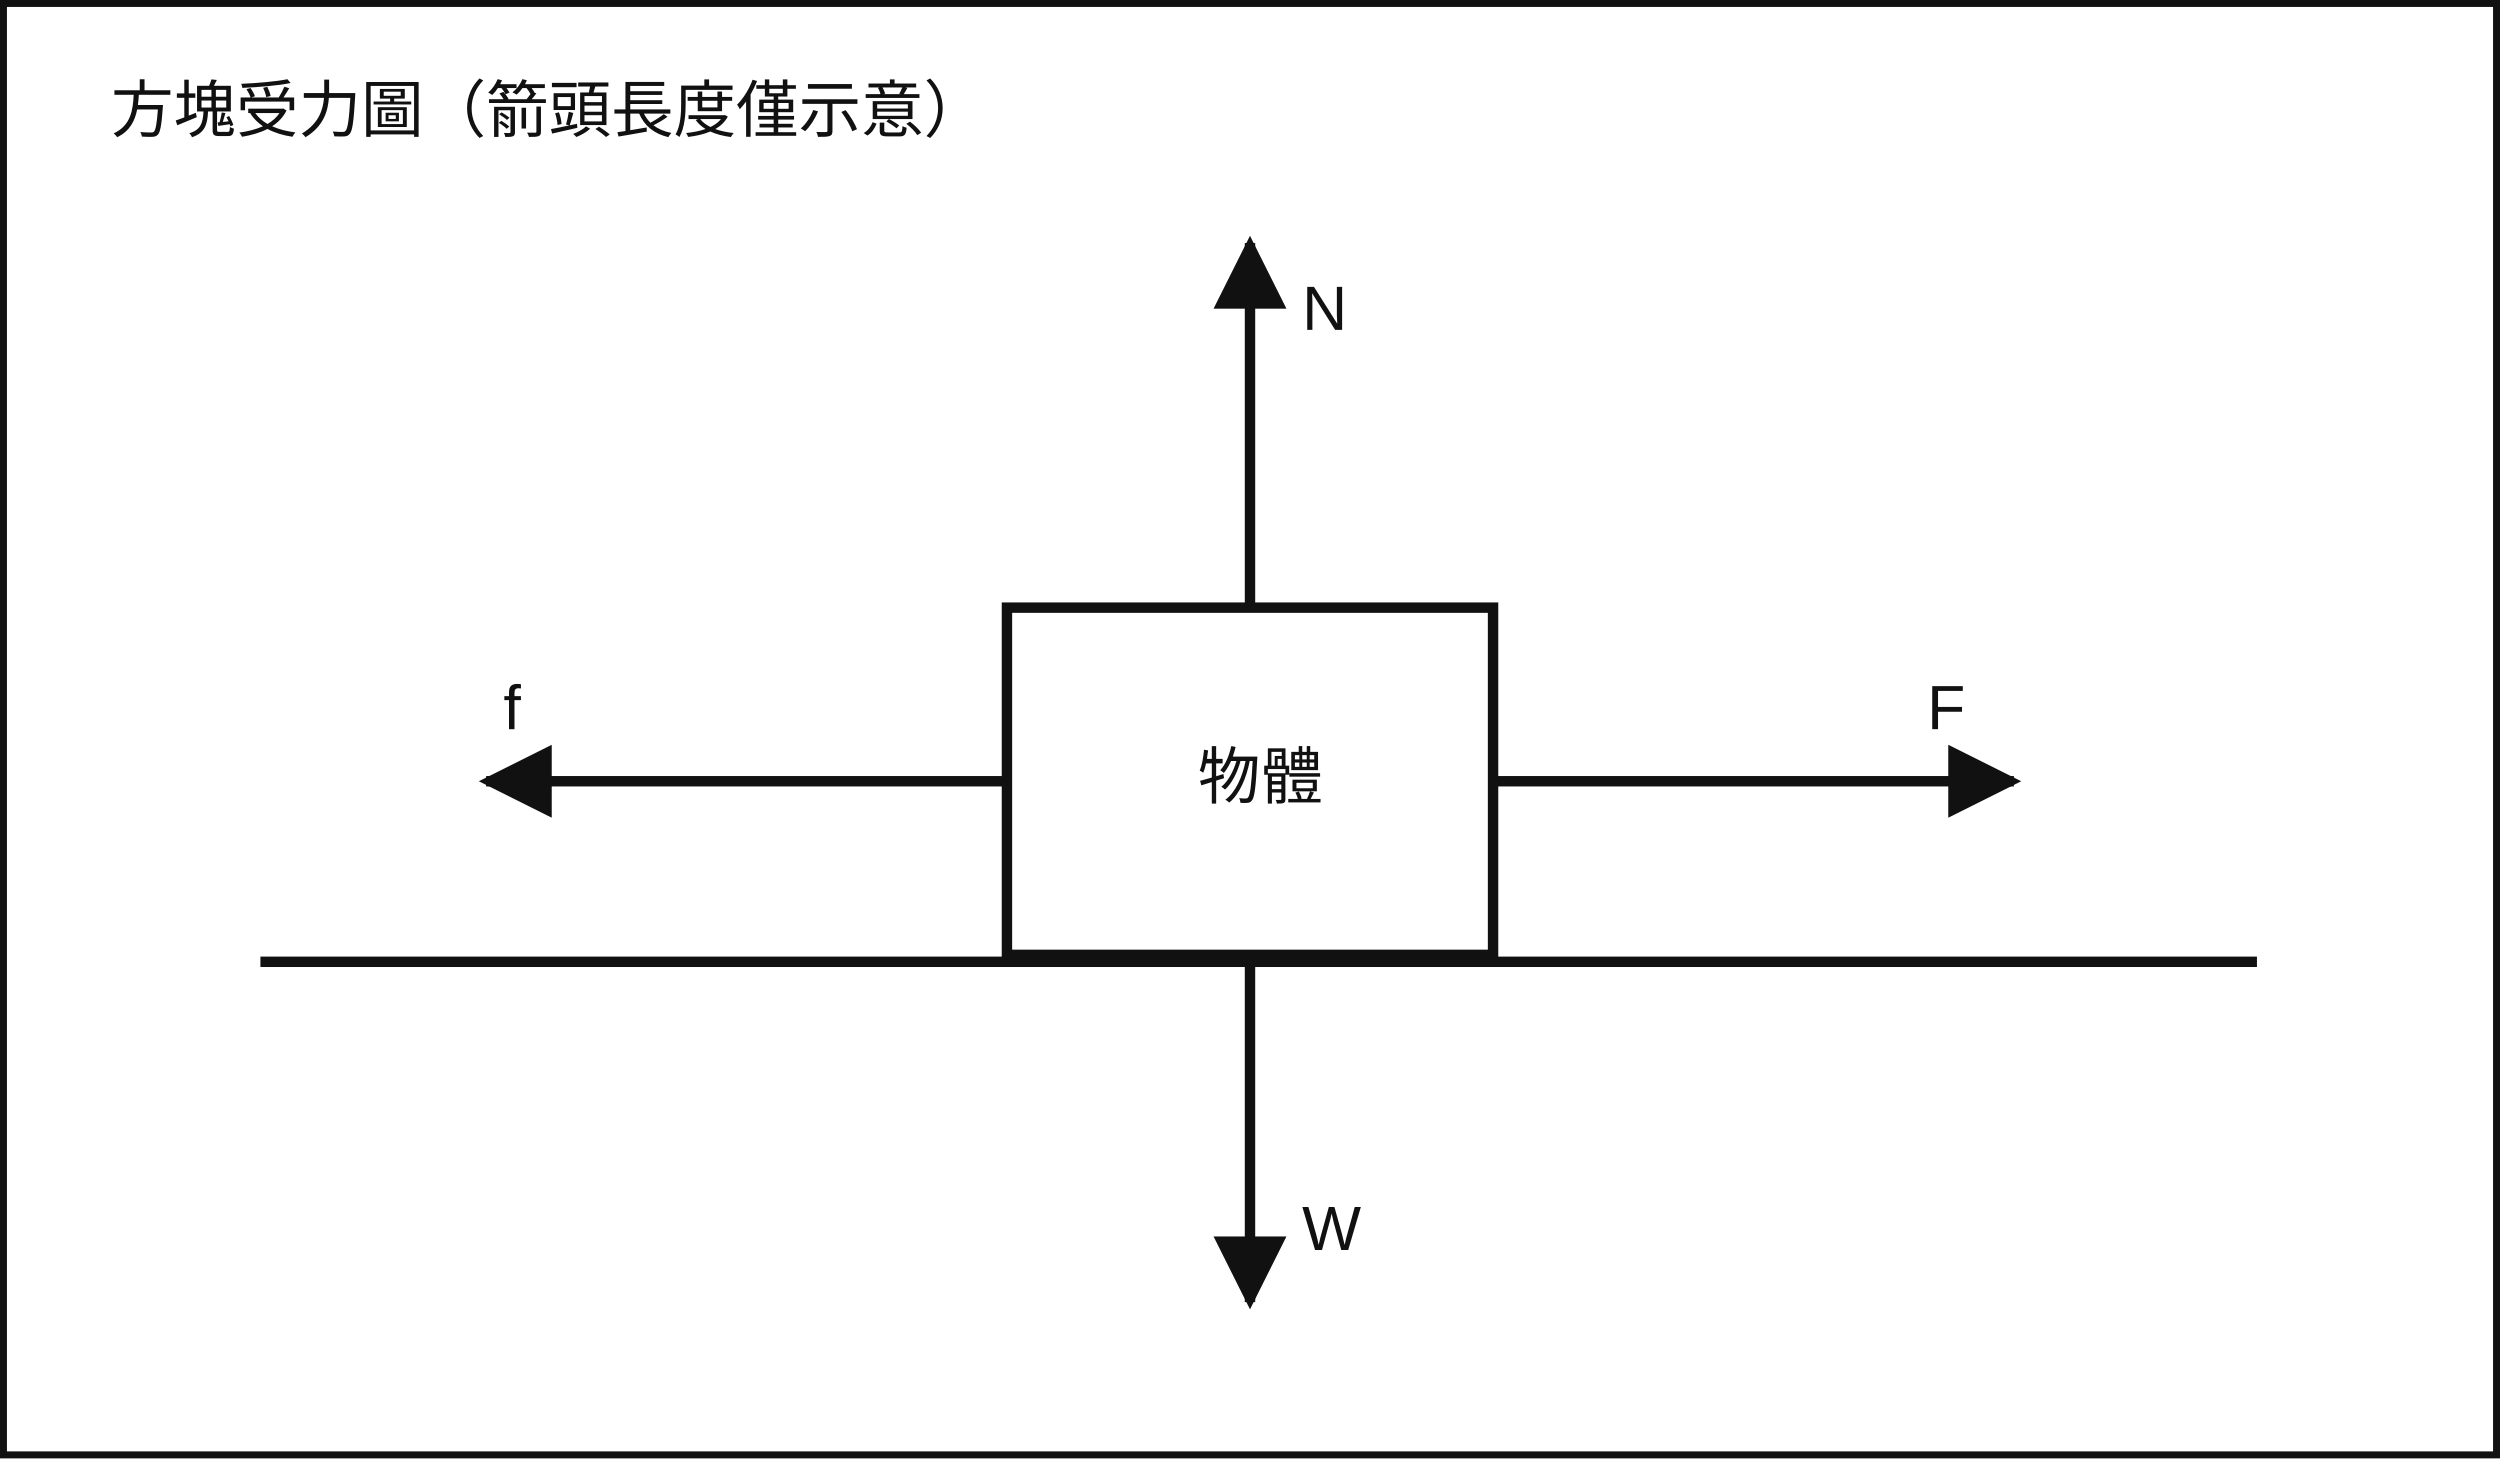
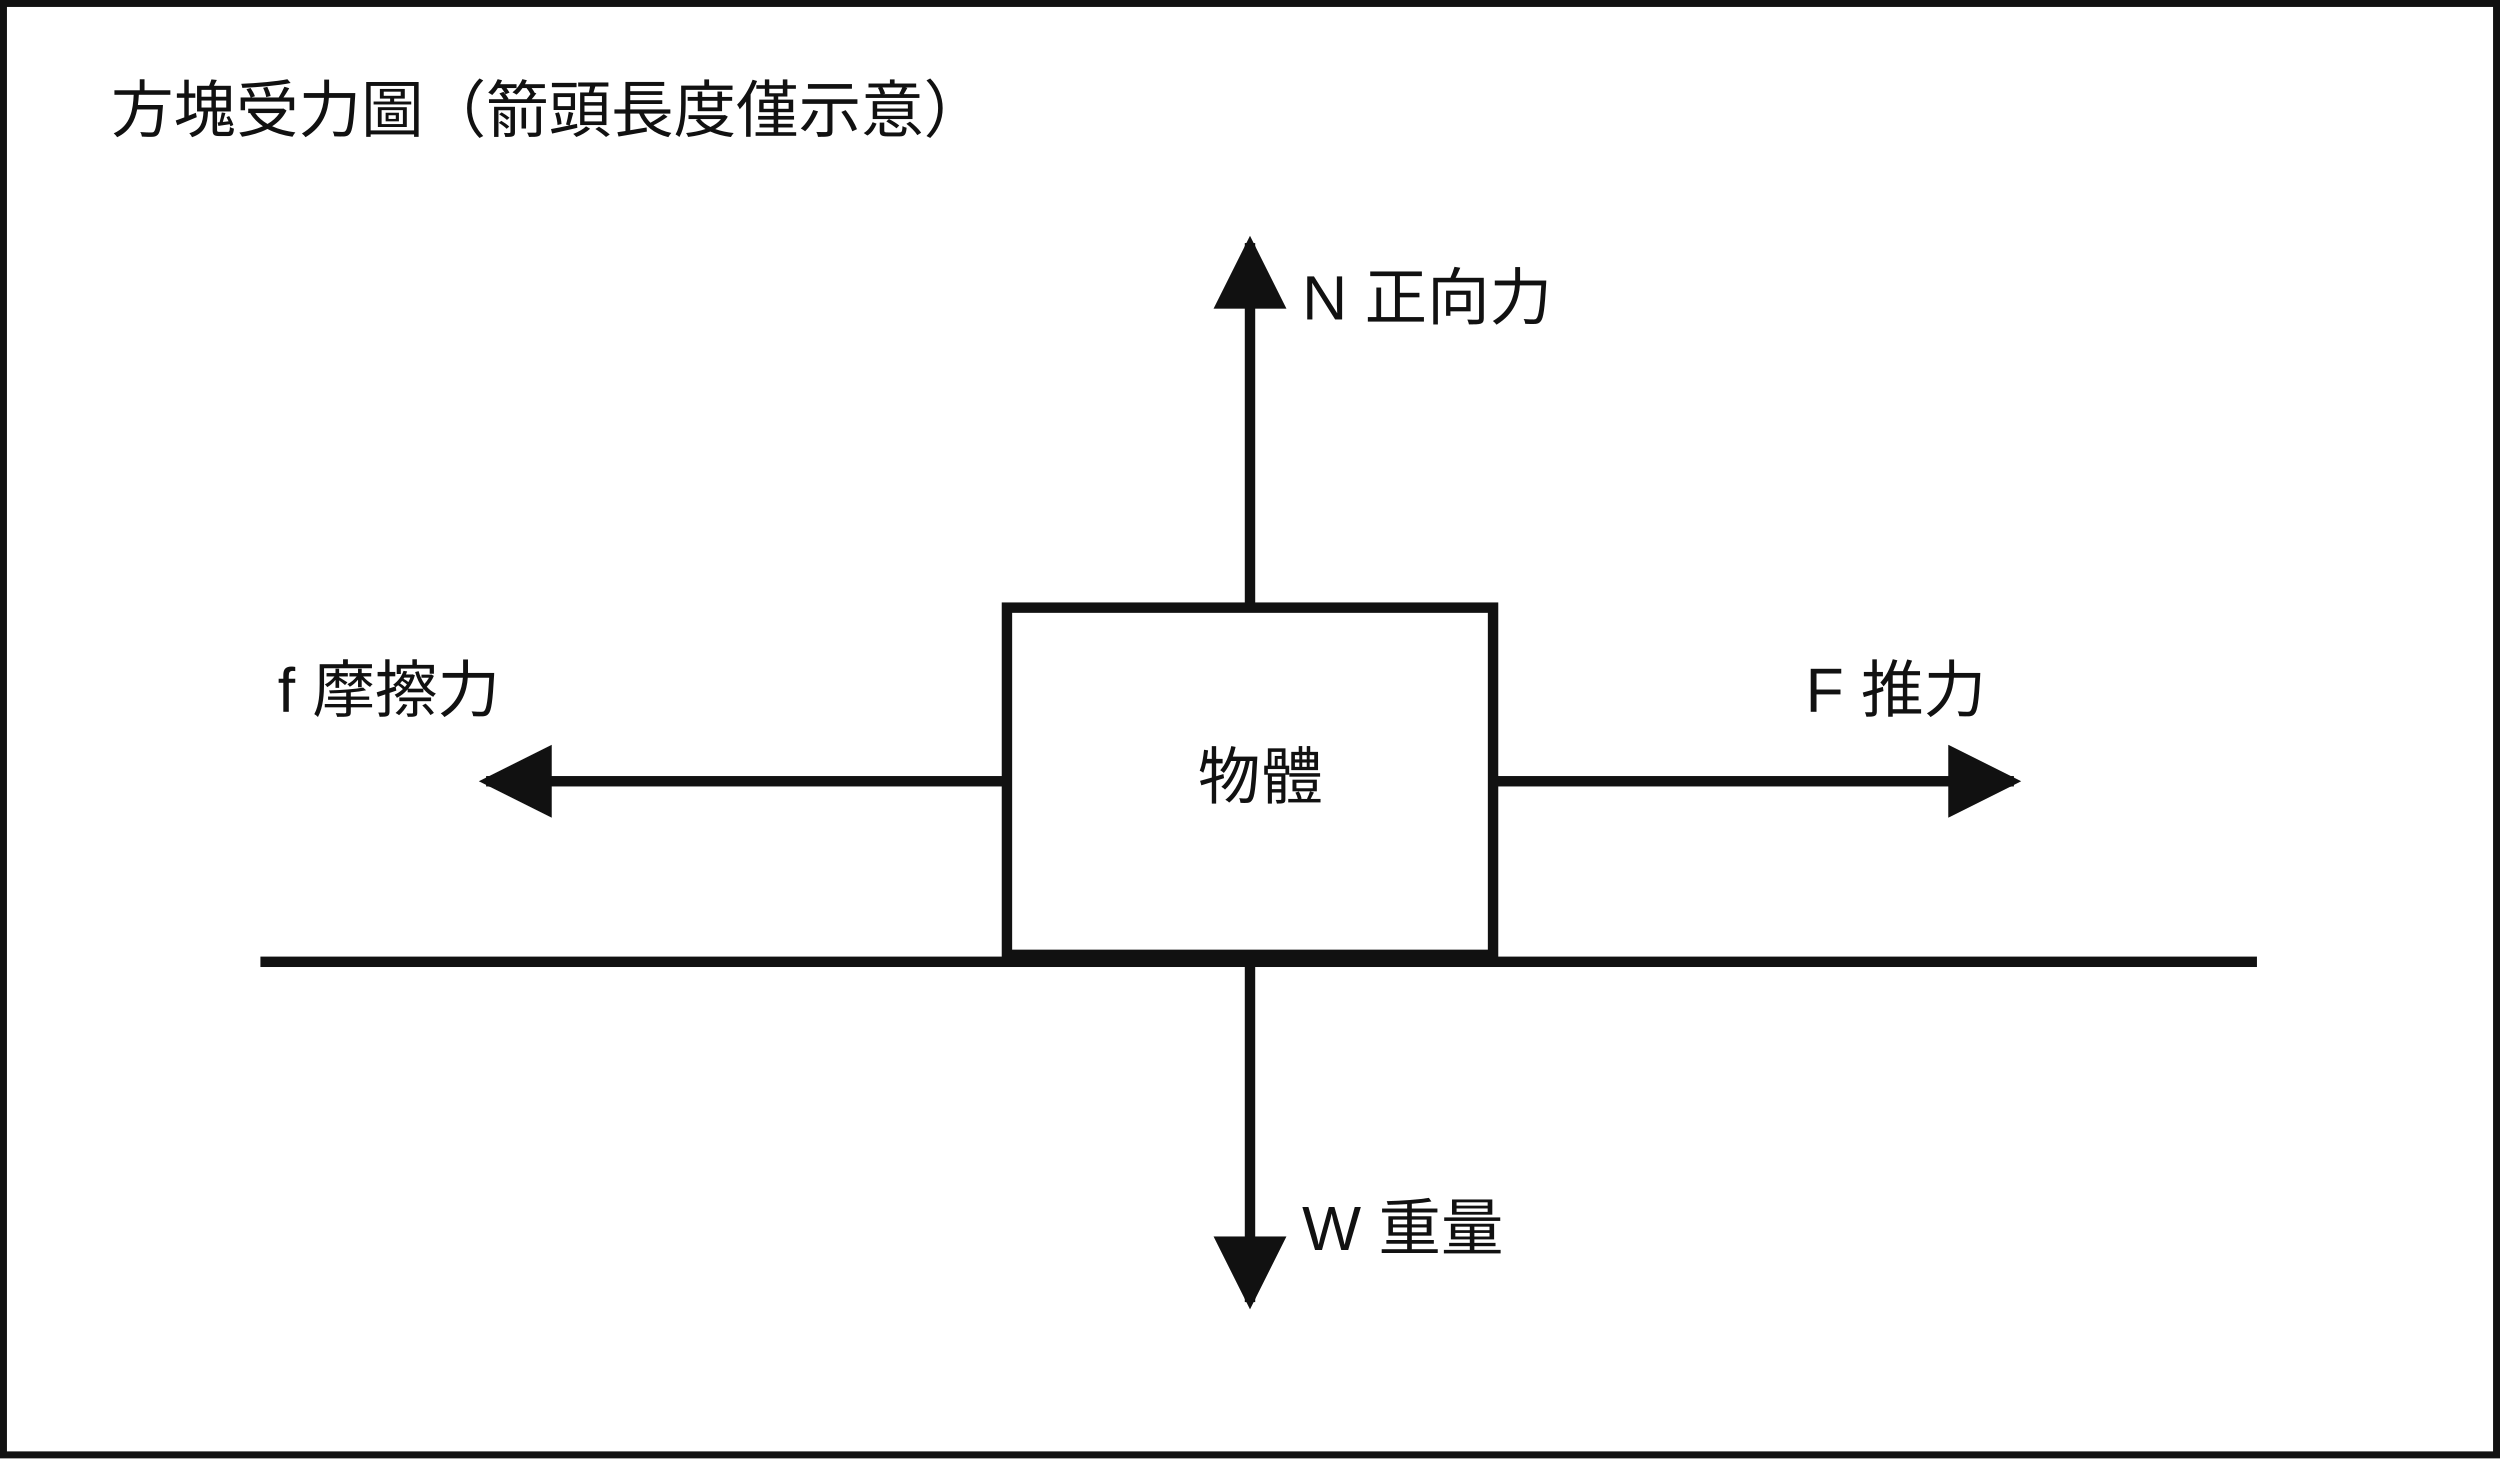
<svg xmlns="http://www.w3.org/2000/svg" viewBox="0 0 720 420" role="img">
  <defs>
    <marker id="arrow" viewBox="0 0 10 10" refX="9" refY="5" markerWidth="7" markerHeight="7" orient="auto-start-reverse">
      <path d="M 0 0 L 10 5 L 0 10 z" fill="#111" />
    </marker>
    <style>text{font-family:Arial,'Noto Sans TC',sans-serif;fill:#111;font-size:18px}.small{font-size:15px}.line{fill:none;stroke:#111;stroke-width:3}.thin{fill:none;stroke:#111;stroke-width:2}.dash{fill:none;stroke:#111;stroke-width:2;stroke-dasharray:8 6}.arrow{fill:none;stroke:#111;stroke-width:3;marker-end:url(#arrow)}.box{fill:#fff;stroke:#111;stroke-width:3}</style>
  </defs>
  <rect x="1" y="1" width="718" height="418" fill="#fff" stroke="#111" stroke-width="2" />
  <text x="32" y="38">方塊受力圖（箭頭長度僅示意）</text>
  <rect class="box" x="290" y="175" width="140" height="100" />
  <text x="345" y="230">物體</text>
  <path class="arrow" d="M360 175 L360 70" />
-   <text x="375" y="95">N</text>
+   <text x="375" y="92">N 正向力</text>
  <path class="arrow" d="M360 275 L360 375" />
-   <text x="375" y="360">W</text>
+   <text x="375" y="360">W 重量</text>
  <path class="arrow" d="M430 225 L580 225" />
-   <text x="555" y="210">F</text>
+   <text x="520" y="205">F 推力</text>
  <path class="arrow" d="M290 225 L140 225" />
-   <text x="145" y="210">f</text>
+   <text x="80" y="205">f 摩擦力</text>
  <line class="line" x1="75" y1="277" x2="650" y2="277" />
</svg>
